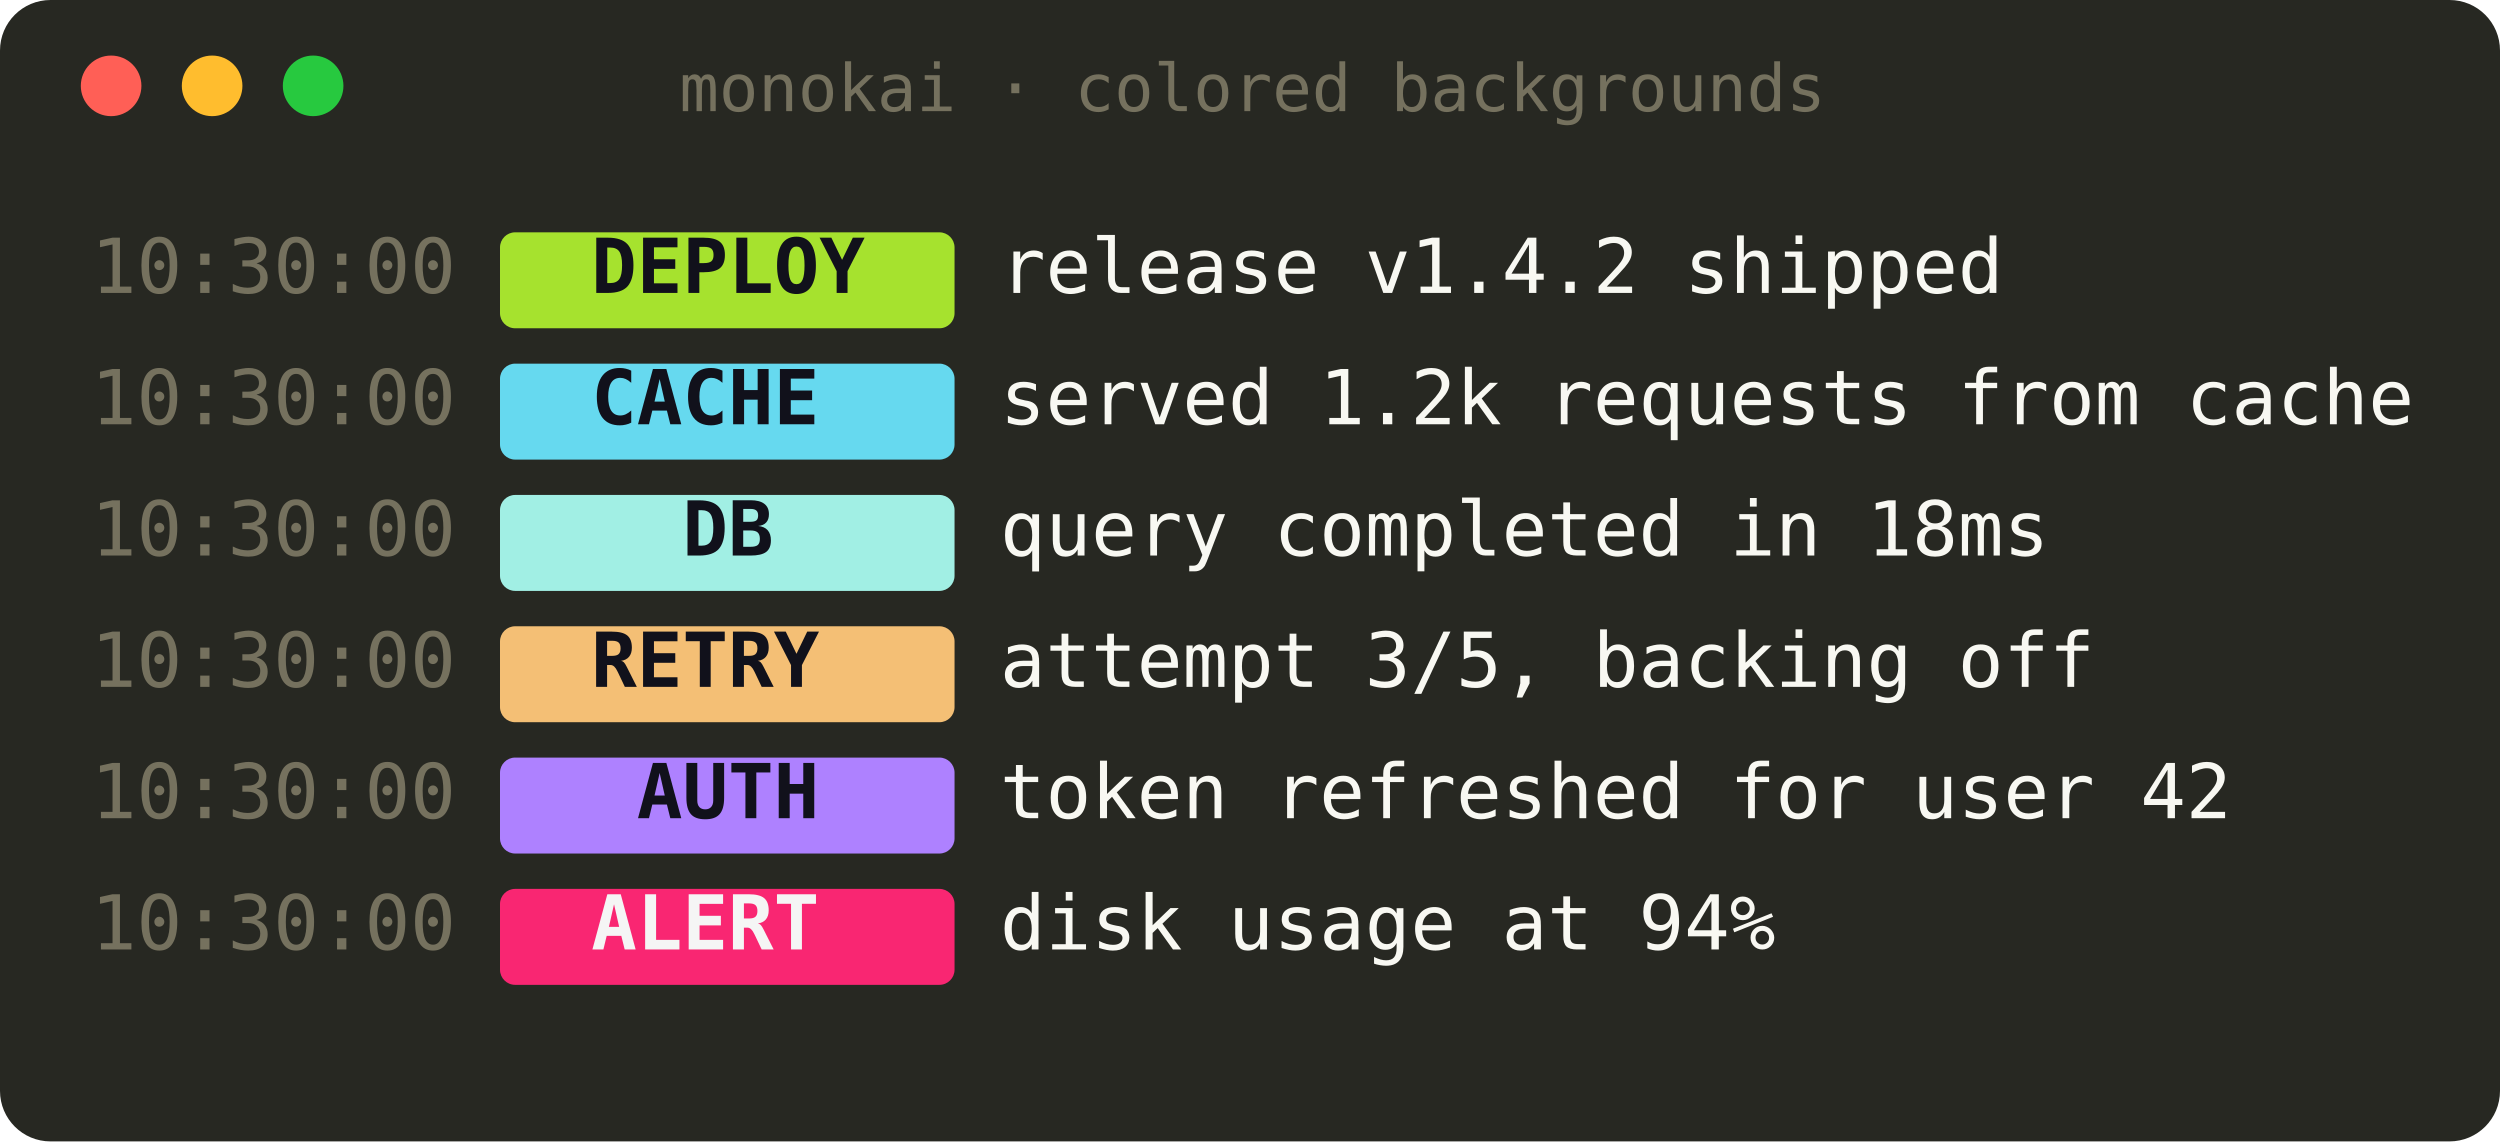
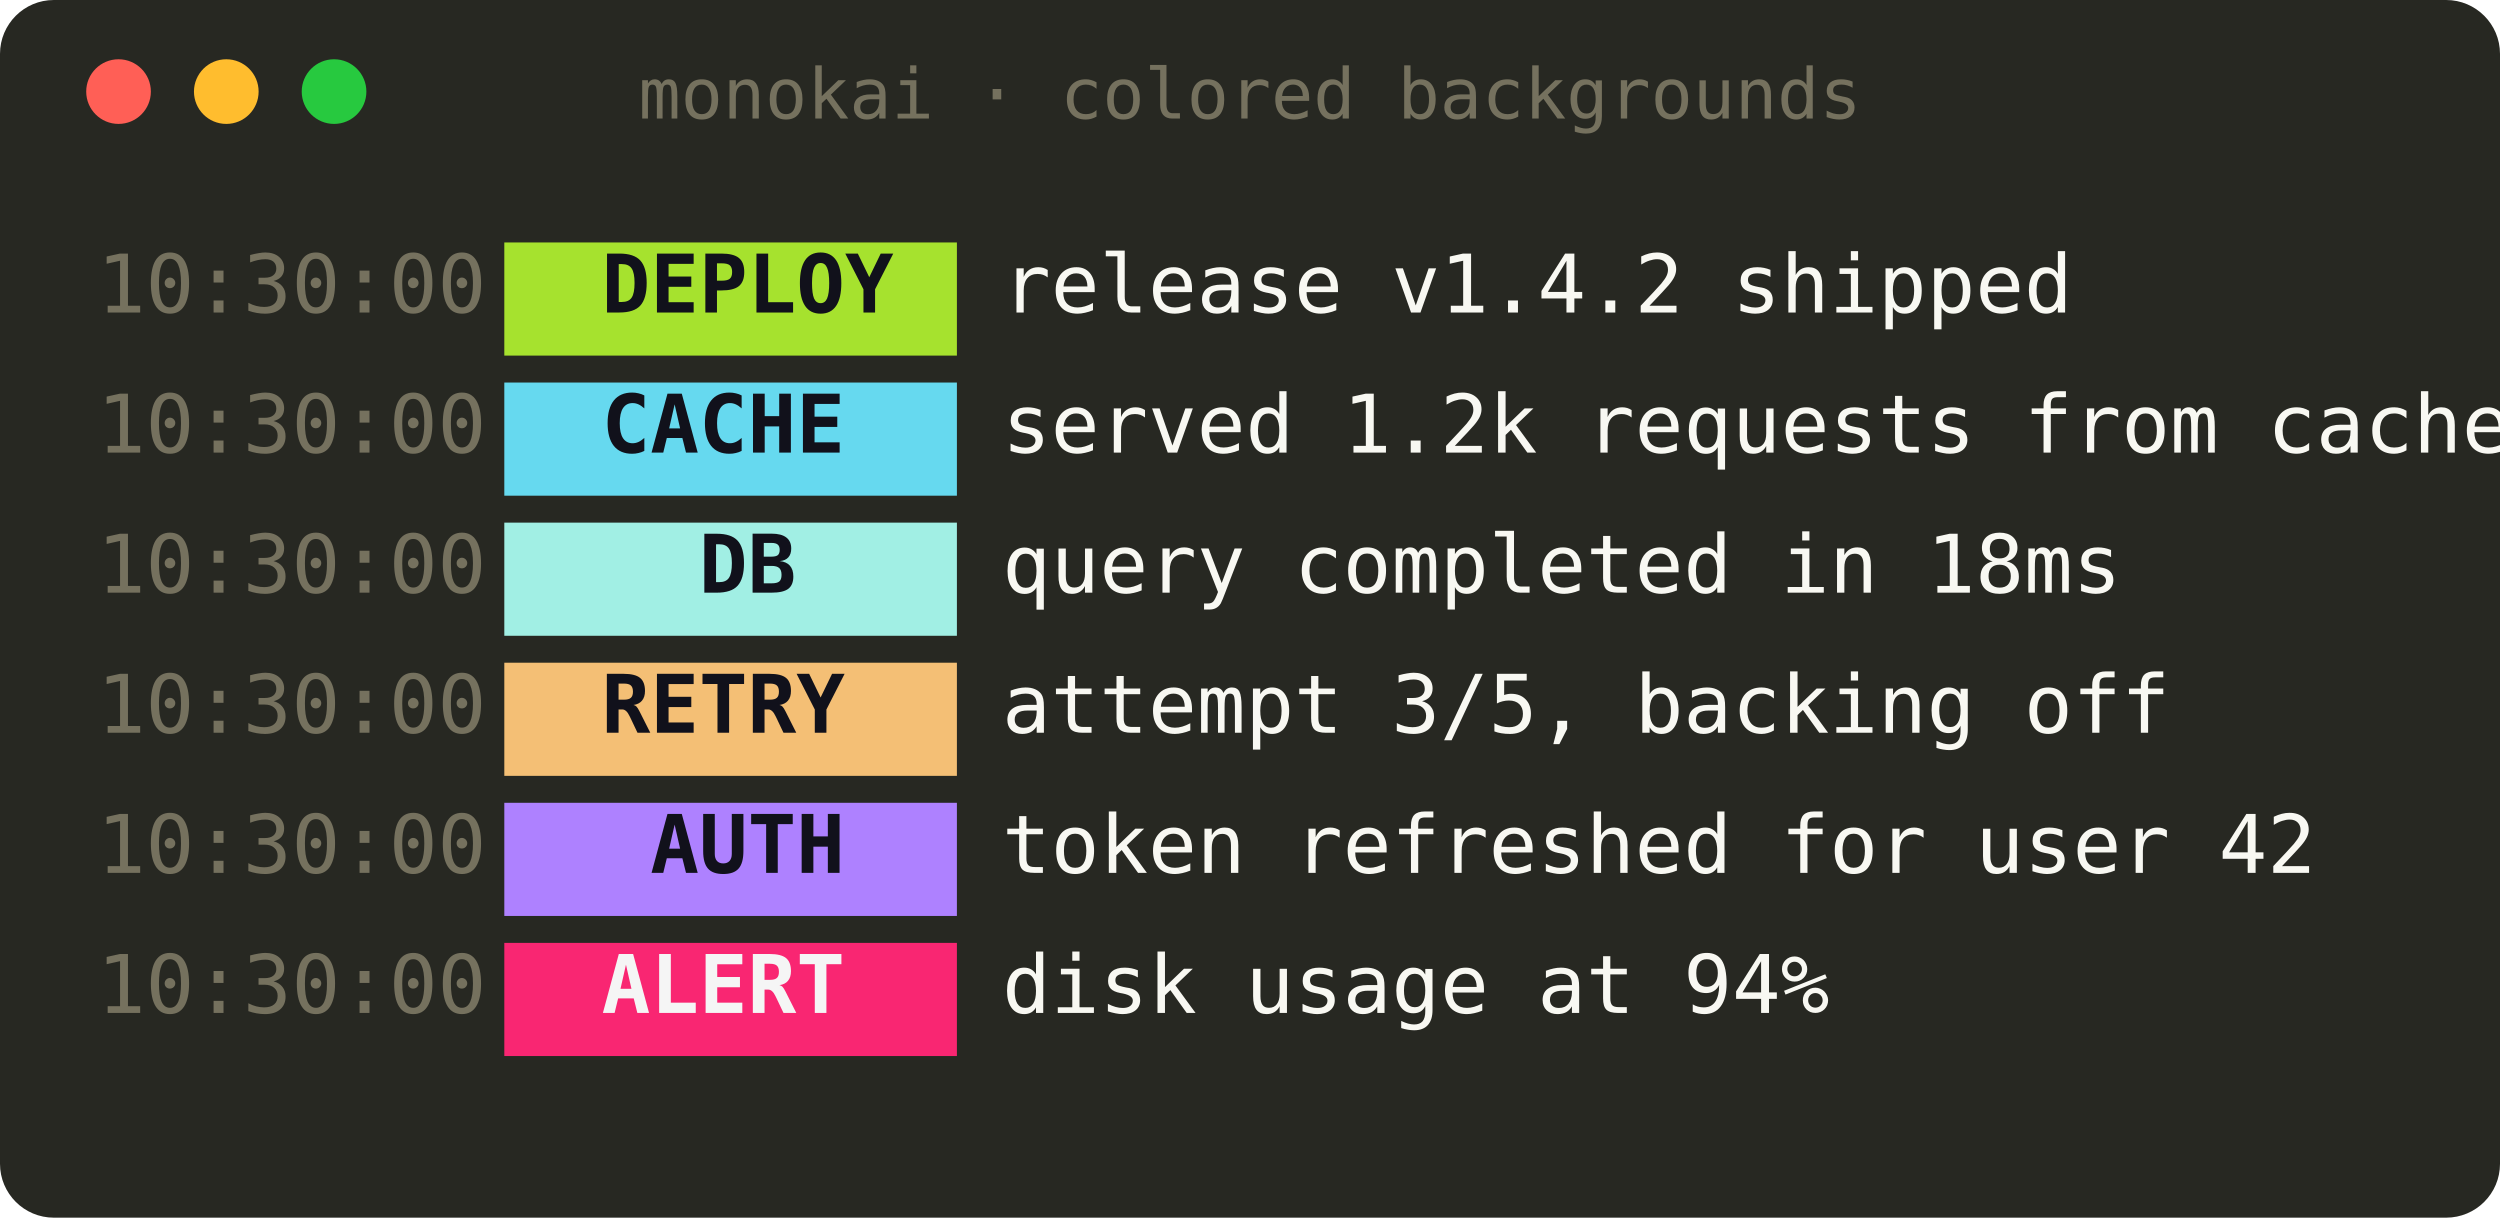
- <svg xmlns="http://www.w3.org/2000/svg" width="495" height="226" viewBox="0 0 495 226" font-family="ui-monospace, SFMono-Regular, Menlo, Consolas, monospace" font-size="15">
-   <rect width="495" height="226" rx="10" fill="#272822" />
+ <svg xmlns="http://www.w3.org/2000/svg" width="464" height="226" viewBox="0 0 464 226" font-family="ui-monospace, SFMono-Regular, Menlo, Consolas, monospace" font-size="15">
+   <rect width="464" height="226" rx="10" fill="#272822" />
  <circle cx="22" cy="17" r="6" fill="#ff5f56" />
  <circle cx="42" cy="17" r="6" fill="#ffbd2e" />
  <circle cx="62" cy="17" r="6" fill="#27c93f" />
-   <text x="248" y="22" fill="#75715e" font-size="13" text-anchor="middle">monokai · colored backgrounds</text>
-   <rect x="99.0" y="46.0" width="90.0" height="19" rx="3" fill="#a6e22e" />
-   <text x="18.0" y="58" fill="#75715e" font-weight="400" textLength="72.0" lengthAdjust="spacingAndGlyphs" xml:space="preserve">10:30:00</text>
-   <text x="99.0" y="58" fill="#11111b" font-weight="700" textLength="90.0" lengthAdjust="spacingAndGlyphs" xml:space="preserve">  DEPLOY  </text>
-   <text x="198.0" y="58" fill="#f8f8f2" font-weight="400" textLength="198.0" lengthAdjust="spacingAndGlyphs" xml:space="preserve">release v1.4.2 shipped</text>
-   <rect x="99.0" y="72.0" width="90.0" height="19" rx="3" fill="#66d9ef" />
-   <text x="18.0" y="84" fill="#75715e" font-weight="400" textLength="72.0" lengthAdjust="spacingAndGlyphs" xml:space="preserve">10:30:00</text>
-   <text x="99.0" y="84" fill="#11111b" font-weight="700" textLength="90.0" lengthAdjust="spacingAndGlyphs" xml:space="preserve">  CACHE   </text>
-   <text x="198.0" y="84" fill="#f8f8f2" font-weight="400" textLength="279.0" lengthAdjust="spacingAndGlyphs" xml:space="preserve">served 1.2k requests from cache</text>
-   <rect x="99.0" y="98.0" width="90.0" height="19" rx="3" fill="#a1efe4" />
-   <text x="18.0" y="110" fill="#75715e" font-weight="400" textLength="72.0" lengthAdjust="spacingAndGlyphs" xml:space="preserve">10:30:00</text>
-   <text x="99.0" y="110" fill="#11111b" font-weight="700" textLength="90.0" lengthAdjust="spacingAndGlyphs" xml:space="preserve">    DB    </text>
-   <text x="198.0" y="110" fill="#f8f8f2" font-weight="400" textLength="207.0" lengthAdjust="spacingAndGlyphs" xml:space="preserve">query completed in 18ms</text>
-   <rect x="99.0" y="124.0" width="90.0" height="19" rx="3" fill="#f4bf75" />
-   <text x="18.0" y="136" fill="#75715e" font-weight="400" textLength="72.0" lengthAdjust="spacingAndGlyphs" xml:space="preserve">10:30:00</text>
-   <text x="99.0" y="136" fill="#11111b" font-weight="700" textLength="90.0" lengthAdjust="spacingAndGlyphs" xml:space="preserve">  RETRY   </text>
-   <text x="198.0" y="136" fill="#f8f8f2" font-weight="400" textLength="216.0" lengthAdjust="spacingAndGlyphs" xml:space="preserve">attempt 3/5, backing off</text>
-   <rect x="99.0" y="150.0" width="90.0" height="19" rx="3" fill="#ae81ff" />
-   <text x="18.0" y="162" fill="#75715e" font-weight="400" textLength="72.0" lengthAdjust="spacingAndGlyphs" xml:space="preserve">10:30:00</text>
-   <text x="99.0" y="162" fill="#11111b" font-weight="700" textLength="90.0" lengthAdjust="spacingAndGlyphs" xml:space="preserve">   AUTH   </text>
-   <text x="198.0" y="162" fill="#f8f8f2" font-weight="400" textLength="243.0" lengthAdjust="spacingAndGlyphs" xml:space="preserve">token refreshed for user 42</text>
-   <rect x="99.0" y="176.0" width="90.0" height="19" rx="3" fill="#f92672" />
-   <text x="18.0" y="188" fill="#75715e" font-weight="400" textLength="72.0" lengthAdjust="spacingAndGlyphs" xml:space="preserve">10:30:00</text>
-   <text x="99.0" y="188" fill="#f5f5f5" font-weight="700" textLength="90.0" lengthAdjust="spacingAndGlyphs" xml:space="preserve">  ALERT   </text>
-   <text x="198.0" y="188" fill="#f8f8f2" font-weight="400" textLength="153.0" lengthAdjust="spacingAndGlyphs" xml:space="preserve">disk usage at 94%</text>
+   <text x="232" y="22" fill="#75715e" font-size="13" text-anchor="middle">monokai · colored backgrounds</text>
+   <rect x="93.6" y="45.0" width="84.0" height="21" fill="#a6e22e" />
+   <text x="18.0" y="58" fill="#75715e" font-weight="400" textLength="67.2" lengthAdjust="spacing" xml:space="preserve">10:30:00</text>
+   <text x="93.6" y="58" fill="#11111b" font-weight="700" textLength="84.0" lengthAdjust="spacing" xml:space="preserve">  DEPLOY  </text>
+   <text x="186.0" y="58" fill="#f8f8f2" font-weight="400" textLength="184.8" lengthAdjust="spacing" xml:space="preserve">release v1.4.2 shipped</text>
+   <rect x="93.6" y="71.0" width="84.0" height="21" fill="#66d9ef" />
+   <text x="18.0" y="84" fill="#75715e" font-weight="400" textLength="67.2" lengthAdjust="spacing" xml:space="preserve">10:30:00</text>
+   <text x="93.6" y="84" fill="#11111b" font-weight="700" textLength="84.0" lengthAdjust="spacing" xml:space="preserve">  CACHE   </text>
+   <text x="186.0" y="84" fill="#f8f8f2" font-weight="400" textLength="260.4" lengthAdjust="spacing" xml:space="preserve">served 1.2k requests from cache</text>
+   <rect x="93.6" y="97.0" width="84.0" height="21" fill="#a1efe4" />
+   <text x="18.0" y="110" fill="#75715e" font-weight="400" textLength="67.2" lengthAdjust="spacing" xml:space="preserve">10:30:00</text>
+   <text x="93.6" y="110" fill="#11111b" font-weight="700" textLength="84.0" lengthAdjust="spacing" xml:space="preserve">    DB    </text>
+   <text x="186.0" y="110" fill="#f8f8f2" font-weight="400" textLength="193.2" lengthAdjust="spacing" xml:space="preserve">query completed in 18ms</text>
+   <rect x="93.6" y="123.0" width="84.0" height="21" fill="#f4bf75" />
+   <text x="18.0" y="136" fill="#75715e" font-weight="400" textLength="67.2" lengthAdjust="spacing" xml:space="preserve">10:30:00</text>
+   <text x="93.6" y="136" fill="#11111b" font-weight="700" textLength="84.0" lengthAdjust="spacing" xml:space="preserve">  RETRY   </text>
+   <text x="186.0" y="136" fill="#f8f8f2" font-weight="400" textLength="201.6" lengthAdjust="spacing" xml:space="preserve">attempt 3/5, backing off</text>
+   <rect x="93.6" y="149.0" width="84.0" height="21" fill="#ae81ff" />
+   <text x="18.0" y="162" fill="#75715e" font-weight="400" textLength="67.2" lengthAdjust="spacing" xml:space="preserve">10:30:00</text>
+   <text x="93.6" y="162" fill="#11111b" font-weight="700" textLength="84.0" lengthAdjust="spacing" xml:space="preserve">   AUTH   </text>
+   <text x="186.0" y="162" fill="#f8f8f2" font-weight="400" textLength="226.8" lengthAdjust="spacing" xml:space="preserve">token refreshed for user 42</text>
+   <rect x="93.6" y="175.0" width="84.0" height="21" fill="#f92672" />
+   <text x="18.0" y="188" fill="#75715e" font-weight="400" textLength="67.2" lengthAdjust="spacing" xml:space="preserve">10:30:00</text>
+   <text x="93.6" y="188" fill="#f5f5f5" font-weight="700" textLength="84.0" lengthAdjust="spacing" xml:space="preserve">  ALERT   </text>
+   <text x="186.0" y="188" fill="#f8f8f2" font-weight="400" textLength="142.8" lengthAdjust="spacing" xml:space="preserve">disk usage at 94%</text>
</svg>
